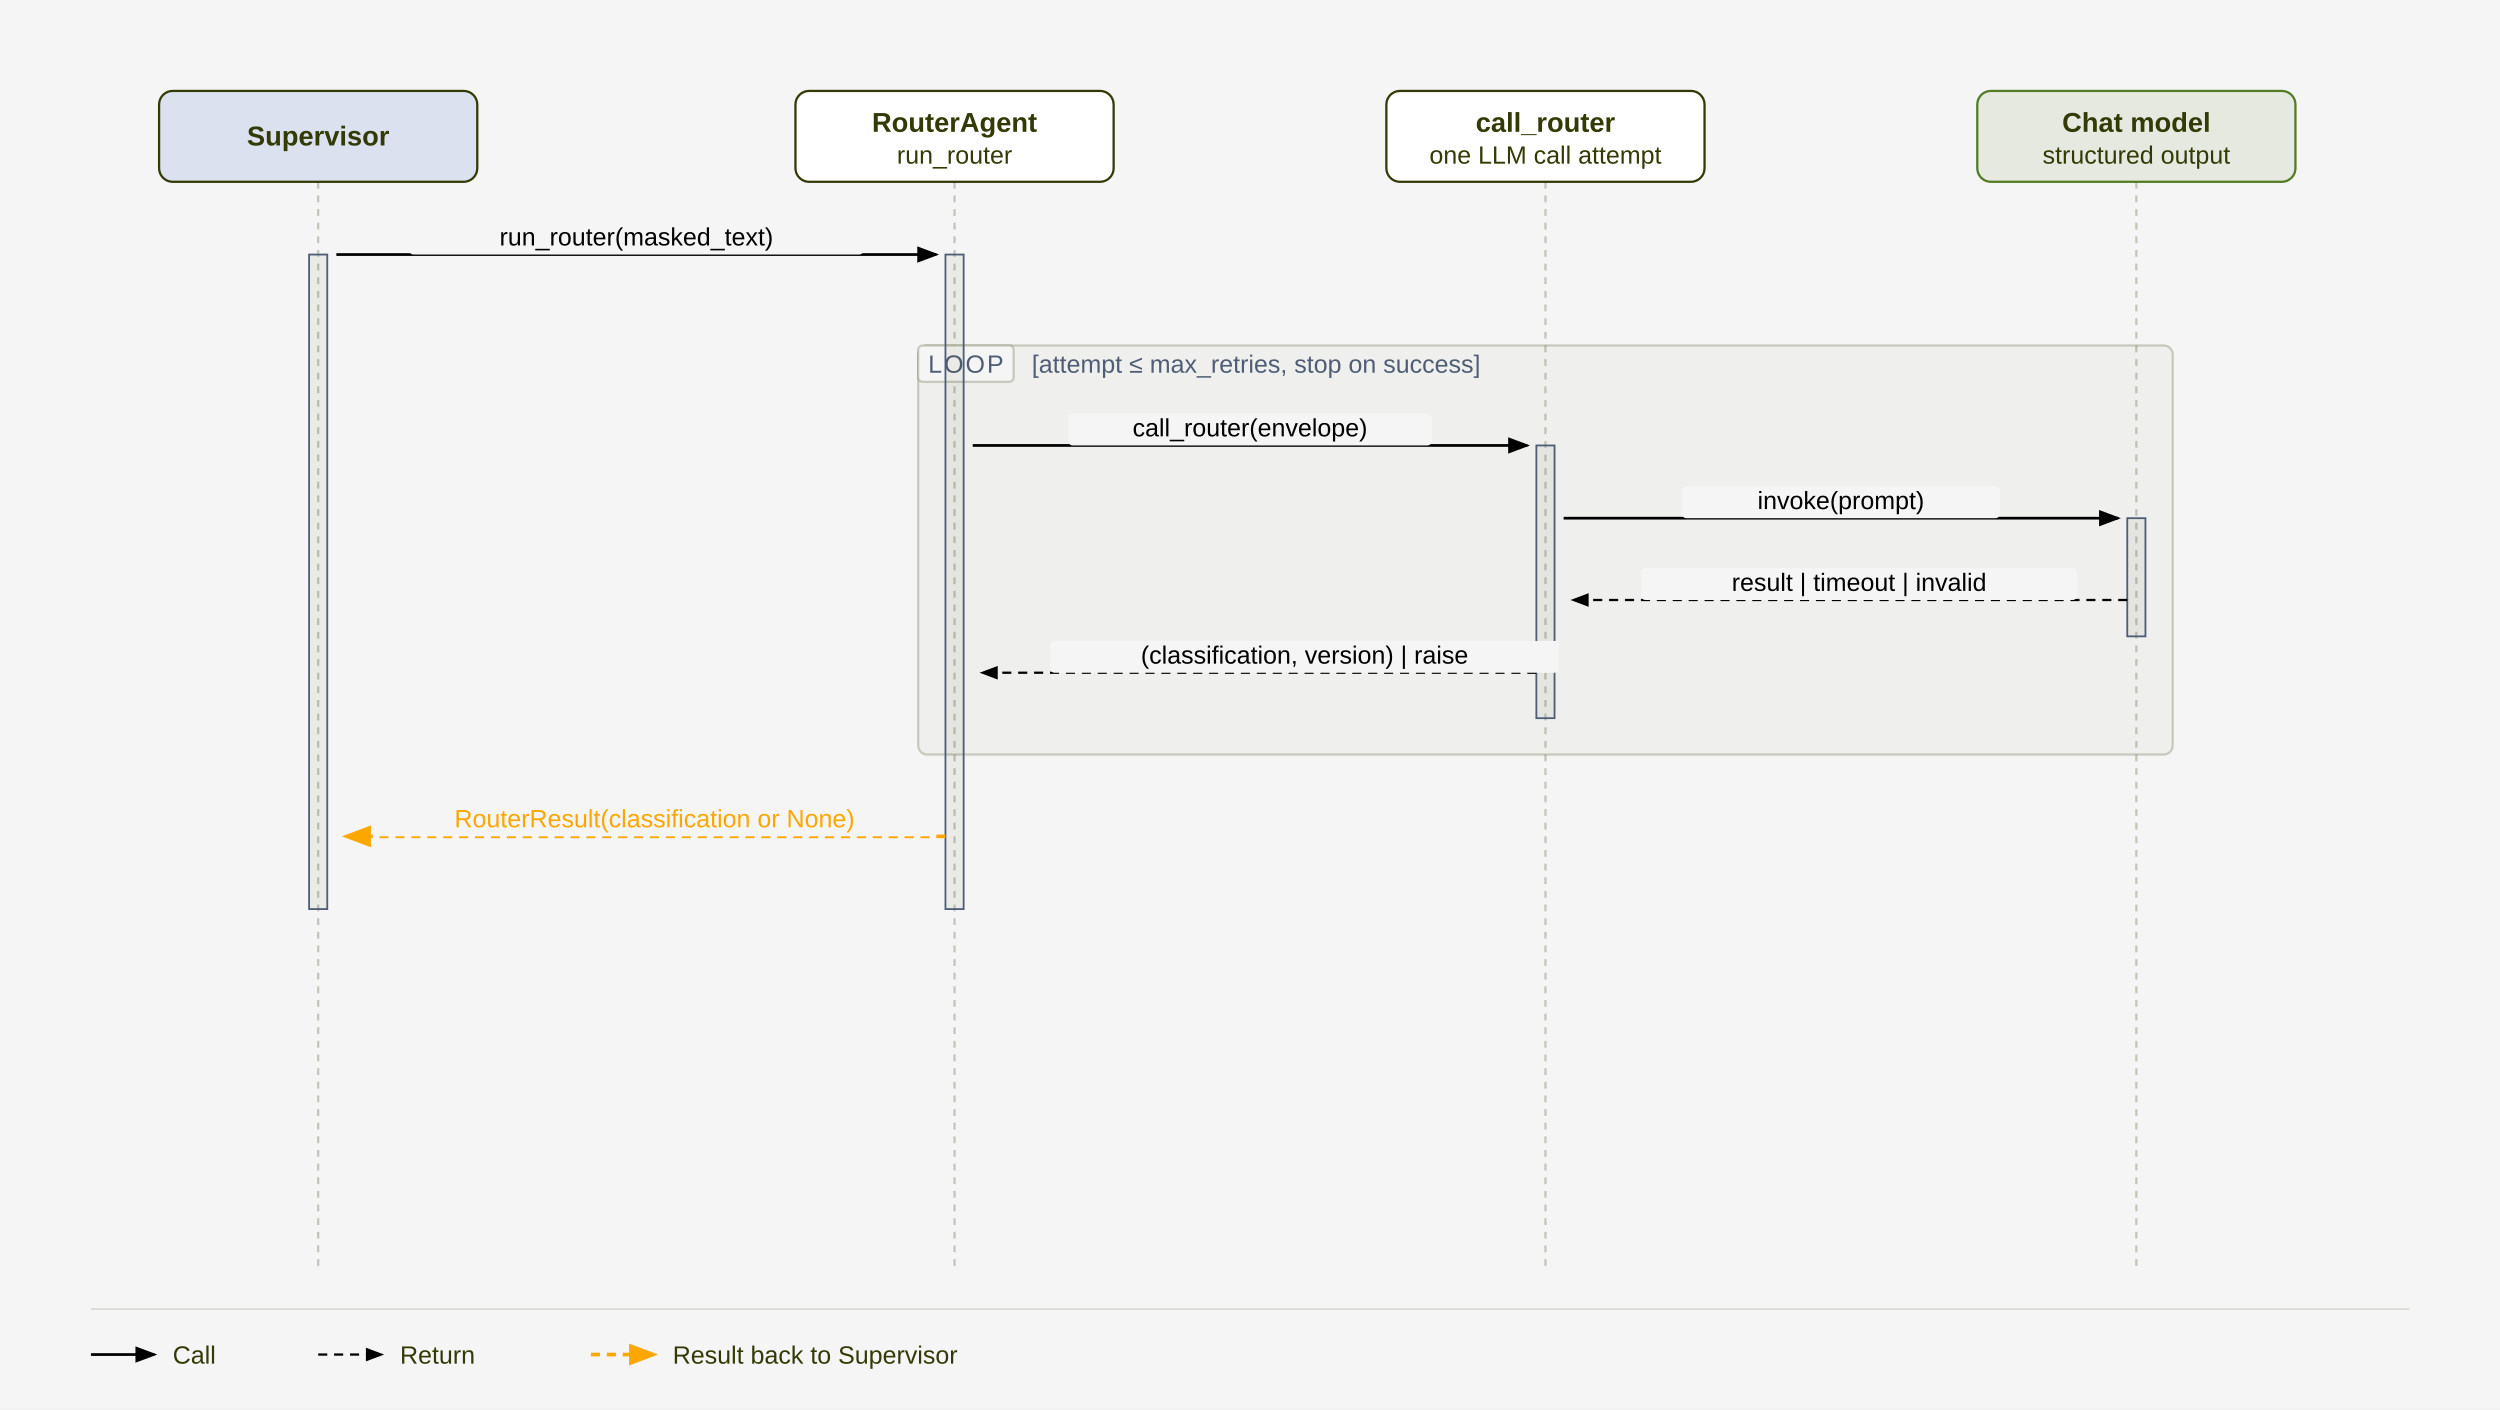
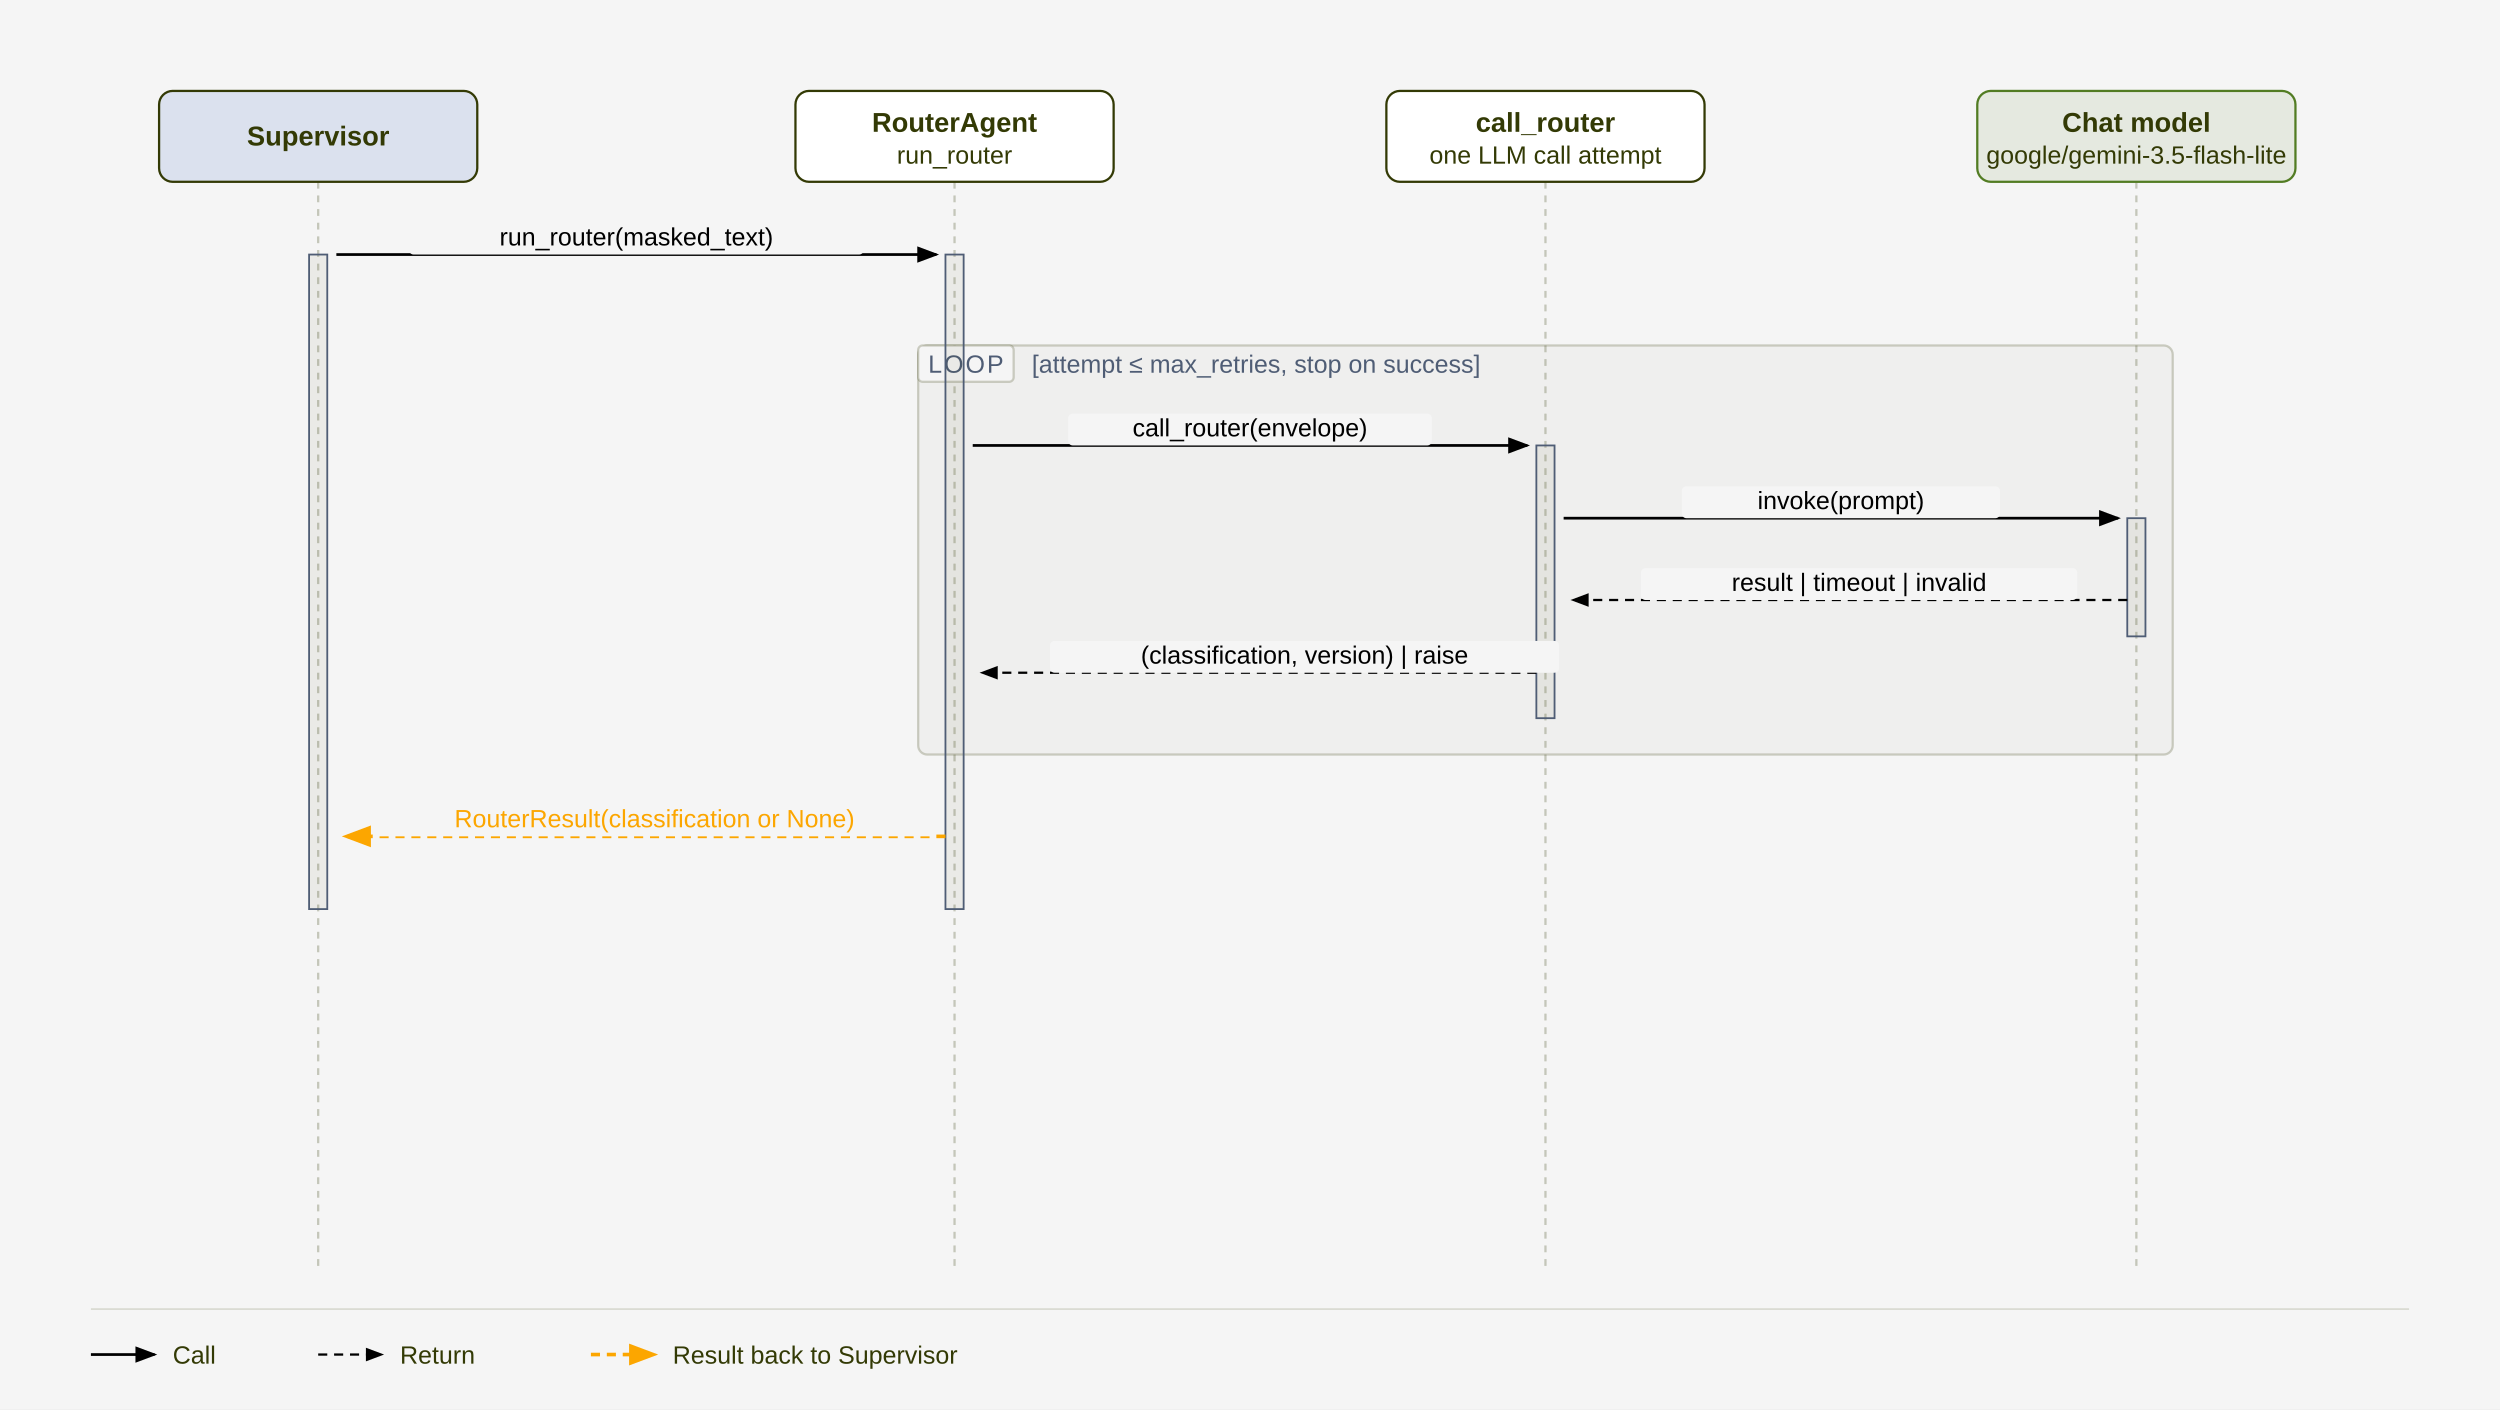
<svg xmlns="http://www.w3.org/2000/svg" viewBox="0 0 1100 620" role="img" aria-labelledby="router-seq-title router-seq-desc">
  <defs>
    <marker id="arrow" markerWidth="8" markerHeight="6" refX="7" refY="3" orient="auto">
      <polygon points="0 0, 8 3, 0 6" fill="#000000" />
    </marker>
    <marker id="arrow-accent" markerWidth="8" markerHeight="6" refX="7" refY="3" orient="auto">
      <polygon points="0 0, 8 3, 0 6" fill="#FCA600" />
    </marker>
  </defs>
  <rect width="100%" height="100%" fill="#f5f5f5" />
  <line x1="140" y1="80" x2="140" y2="560" stroke="rgba(51,58,5,0.25)" stroke-width="1" stroke-dasharray="3,3" />
  <line x1="420" y1="80" x2="420" y2="560" stroke="rgba(51,58,5,0.25)" stroke-width="1" stroke-dasharray="3,3" />
  <line x1="680" y1="80" x2="680" y2="560" stroke="rgba(51,58,5,0.25)" stroke-width="1" stroke-dasharray="3,3" />
  <line x1="940" y1="80" x2="940" y2="560" stroke="rgba(51,58,5,0.25)" stroke-width="1" stroke-dasharray="3,3" />
  <rect x="404" y="152" width="552" height="180" rx="4" fill="rgba(51,58,5,0.03)" stroke="rgba(51,58,5,0.22)" stroke-width="1" />
  <rect x="404" y="152" width="42" height="16" rx="2" fill="#f5f5f5" stroke="rgba(51,58,5,0.22)" stroke-width="1" />
  <text x="425" y="164" fill="#4f5d75" font-size="11" font-family="Arial, sans-serif" text-anchor="middle" letter-spacing="0.08em">LOOP</text>
  <text x="454" y="164" fill="#4f5d75" font-size="11" font-family="Arial, sans-serif">[attempt ≤ max_retries, stop on success]</text>
  <rect x="136" y="112" width="8" height="288" fill="rgba(51,58,5,0.06)" stroke="#4f5d75" stroke-width="0.8" />
  <rect x="416" y="112" width="8" height="288" fill="rgba(51,58,5,0.06)" stroke="#4f5d75" stroke-width="0.8" />
  <rect x="676" y="196" width="8" height="120" fill="rgba(51,58,5,0.06)" stroke="#4f5d75" stroke-width="0.8" />
  <rect x="936" y="228" width="8" height="52" fill="rgba(51,58,5,0.06)" stroke="#4f5d75" stroke-width="0.8" />
  <line x1="148" y1="112" x2="412" y2="112" stroke="#000000" stroke-width="1.2" marker-end="url(#arrow)" />
  <rect x="180" y="98" width="200" height="14" rx="2" fill="#f5f5f5" />
  <text x="280" y="108" fill="#000000" font-size="11" font-family="Arial, sans-serif" text-anchor="middle">run_router(masked_text)</text>
  <line x1="428" y1="196" x2="672" y2="196" stroke="#000000" stroke-width="1.2" marker-end="url(#arrow)" />
  <rect x="470" y="182" width="160" height="14" rx="2" fill="#f5f5f5" />
  <text x="550" y="192" fill="#000000" font-size="11" font-family="Arial, sans-serif" text-anchor="middle">call_router(envelope)</text>
  <line x1="688" y1="228" x2="932" y2="228" stroke="#000000" stroke-width="1.2" marker-end="url(#arrow)" />
  <rect x="740" y="214" width="140" height="14" rx="2" fill="#f5f5f5" />
  <text x="810" y="224" fill="#000000" font-size="11" font-family="Arial, sans-serif" text-anchor="middle">invoke(prompt)</text>

       call_router (dashed return) --&gt;
      <line x1="936" y1="264" x2="692" y2="264" stroke="#000000" stroke-width="1" stroke-dasharray="4,3" marker-end="url(#arrow)" />
  <rect x="722" y="250" width="192" height="14" rx="2" fill="#f5f5f5" />
  <text x="818" y="260" fill="#000000" font-size="11" font-family="Arial, sans-serif" text-anchor="middle">result | timeout | invalid</text>

       RouterAgent (dashed return) --&gt;
      <line x1="676" y1="296" x2="432" y2="296" stroke="#000000" stroke-width="1" stroke-dasharray="4,3" marker-end="url(#arrow)" />
  <rect x="462" y="282" width="224" height="14" rx="2" fill="#f5f5f5" />
  <text x="574" y="292" fill="#000000" font-size="11" font-family="Arial, sans-serif" text-anchor="middle">(classification, version) | raise</text>

       Supervisor (headline return, accent) --&gt;
      <line x1="416" y1="368" x2="152" y2="368" stroke="#FCA600" stroke-width="1.6" stroke-dasharray="4,3" marker-end="url(#arrow-accent)" />
  <rect x="164" y="354" width="248" height="14" rx="2" fill="#f5f5f5" />
  <text x="288" y="364" fill="#FCA600" font-size="11" font-family="Arial, sans-serif" text-anchor="middle">RouterResult(classification or None)</text>
  <rect x="70" y="40" width="140" height="40" rx="6" fill="rgba(157,177,221,0.30)" stroke="#333A05" stroke-width="1" />
  <text x="140" y="64" fill="#333A05" font-size="12" font-weight="700" font-family="Arial, sans-serif" text-anchor="middle">Supervisor</text>
  <rect x="350" y="40" width="140" height="40" rx="6" fill="#ffffff" stroke="#333A05" stroke-width="1" />
  <text x="420" y="58" fill="#333A05" font-size="12" font-weight="700" font-family="Arial, sans-serif" text-anchor="middle">RouterAgent</text>
  <text x="420" y="72" fill="#333A05" font-size="11" font-family="Arial, sans-serif" text-anchor="middle">run_router</text>
  <rect x="610" y="40" width="140" height="40" rx="6" fill="#ffffff" stroke="#333A05" stroke-width="1" />
  <text x="680" y="58" fill="#333A05" font-size="12" font-weight="700" font-family="Arial, sans-serif" text-anchor="middle">call_router</text>
  <text x="680" y="72" fill="#333A05" font-size="11" font-family="Arial, sans-serif" text-anchor="middle">one LLM call attempt</text>
  <rect x="870" y="40" width="140" height="40" rx="6" fill="rgba(82,124,35,0.10)" stroke="#527C23" stroke-width="1" />
  <text x="940" y="58" fill="#333A05" font-size="12" font-weight="700" font-family="Arial, sans-serif" text-anchor="middle">Chat model</text>
-   <text x="940" y="72" fill="#333A05" font-size="11" font-family="Arial, sans-serif" text-anchor="middle">structured output</text>
+   <text x="940" y="72" fill="#333A05" font-size="11" font-family="Arial, sans-serif" text-anchor="middle">google/gemini-3.5-flash-lite</text>
  <line x1="40" y1="576" x2="1060" y2="576" stroke="rgba(51,58,5,0.14)" stroke-width="0.8" />
  <line x1="40" y1="596" x2="68" y2="596" stroke="#000000" stroke-width="1.2" marker-end="url(#arrow)" />
  <text x="76" y="600" fill="#333A05" font-size="11" font-family="Arial, sans-serif">Call</text>
  <line x1="140" y1="596" x2="168" y2="596" stroke="#000000" stroke-width="1" stroke-dasharray="4,3" marker-end="url(#arrow)" />
  <text x="176" y="600" fill="#333A05" font-size="11" font-family="Arial, sans-serif">Return</text>
  <line x1="260" y1="596" x2="288" y2="596" stroke="#FCA600" stroke-width="1.6" stroke-dasharray="4,3" marker-end="url(#arrow-accent)" />
  <text x="296" y="600" fill="#333A05" font-size="11" font-family="Arial, sans-serif">Result back to Supervisor</text>
</svg>
